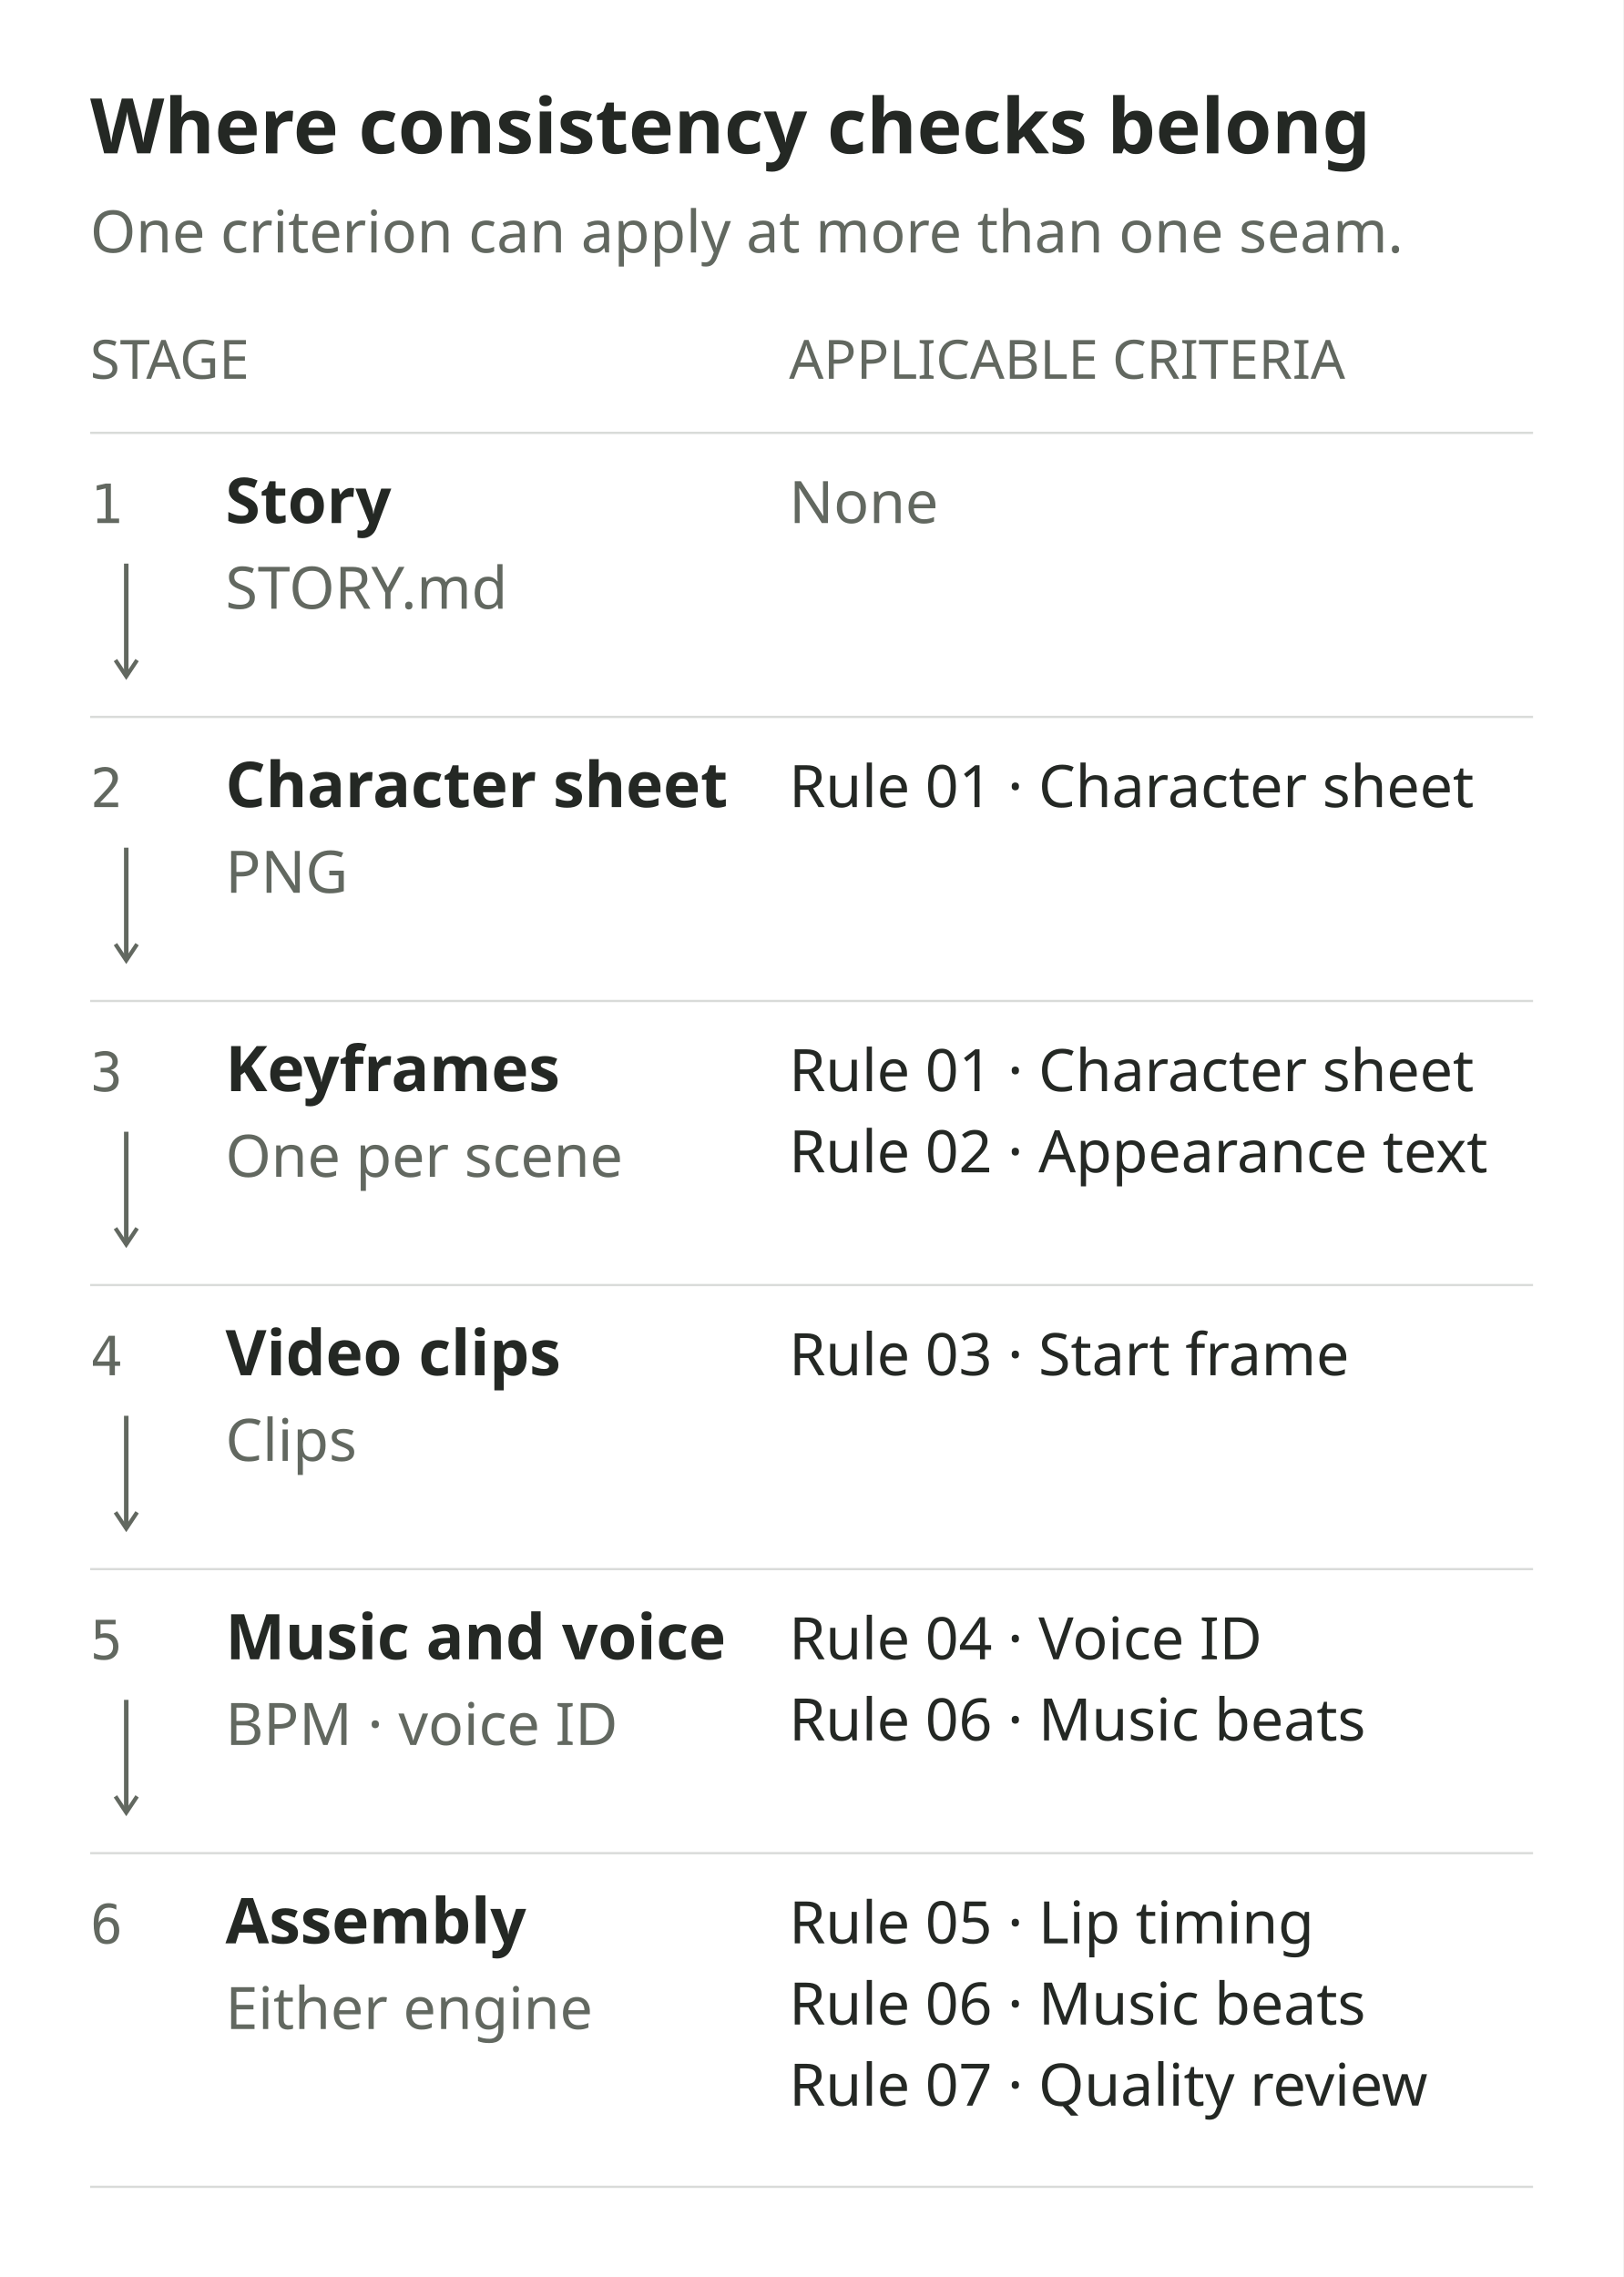
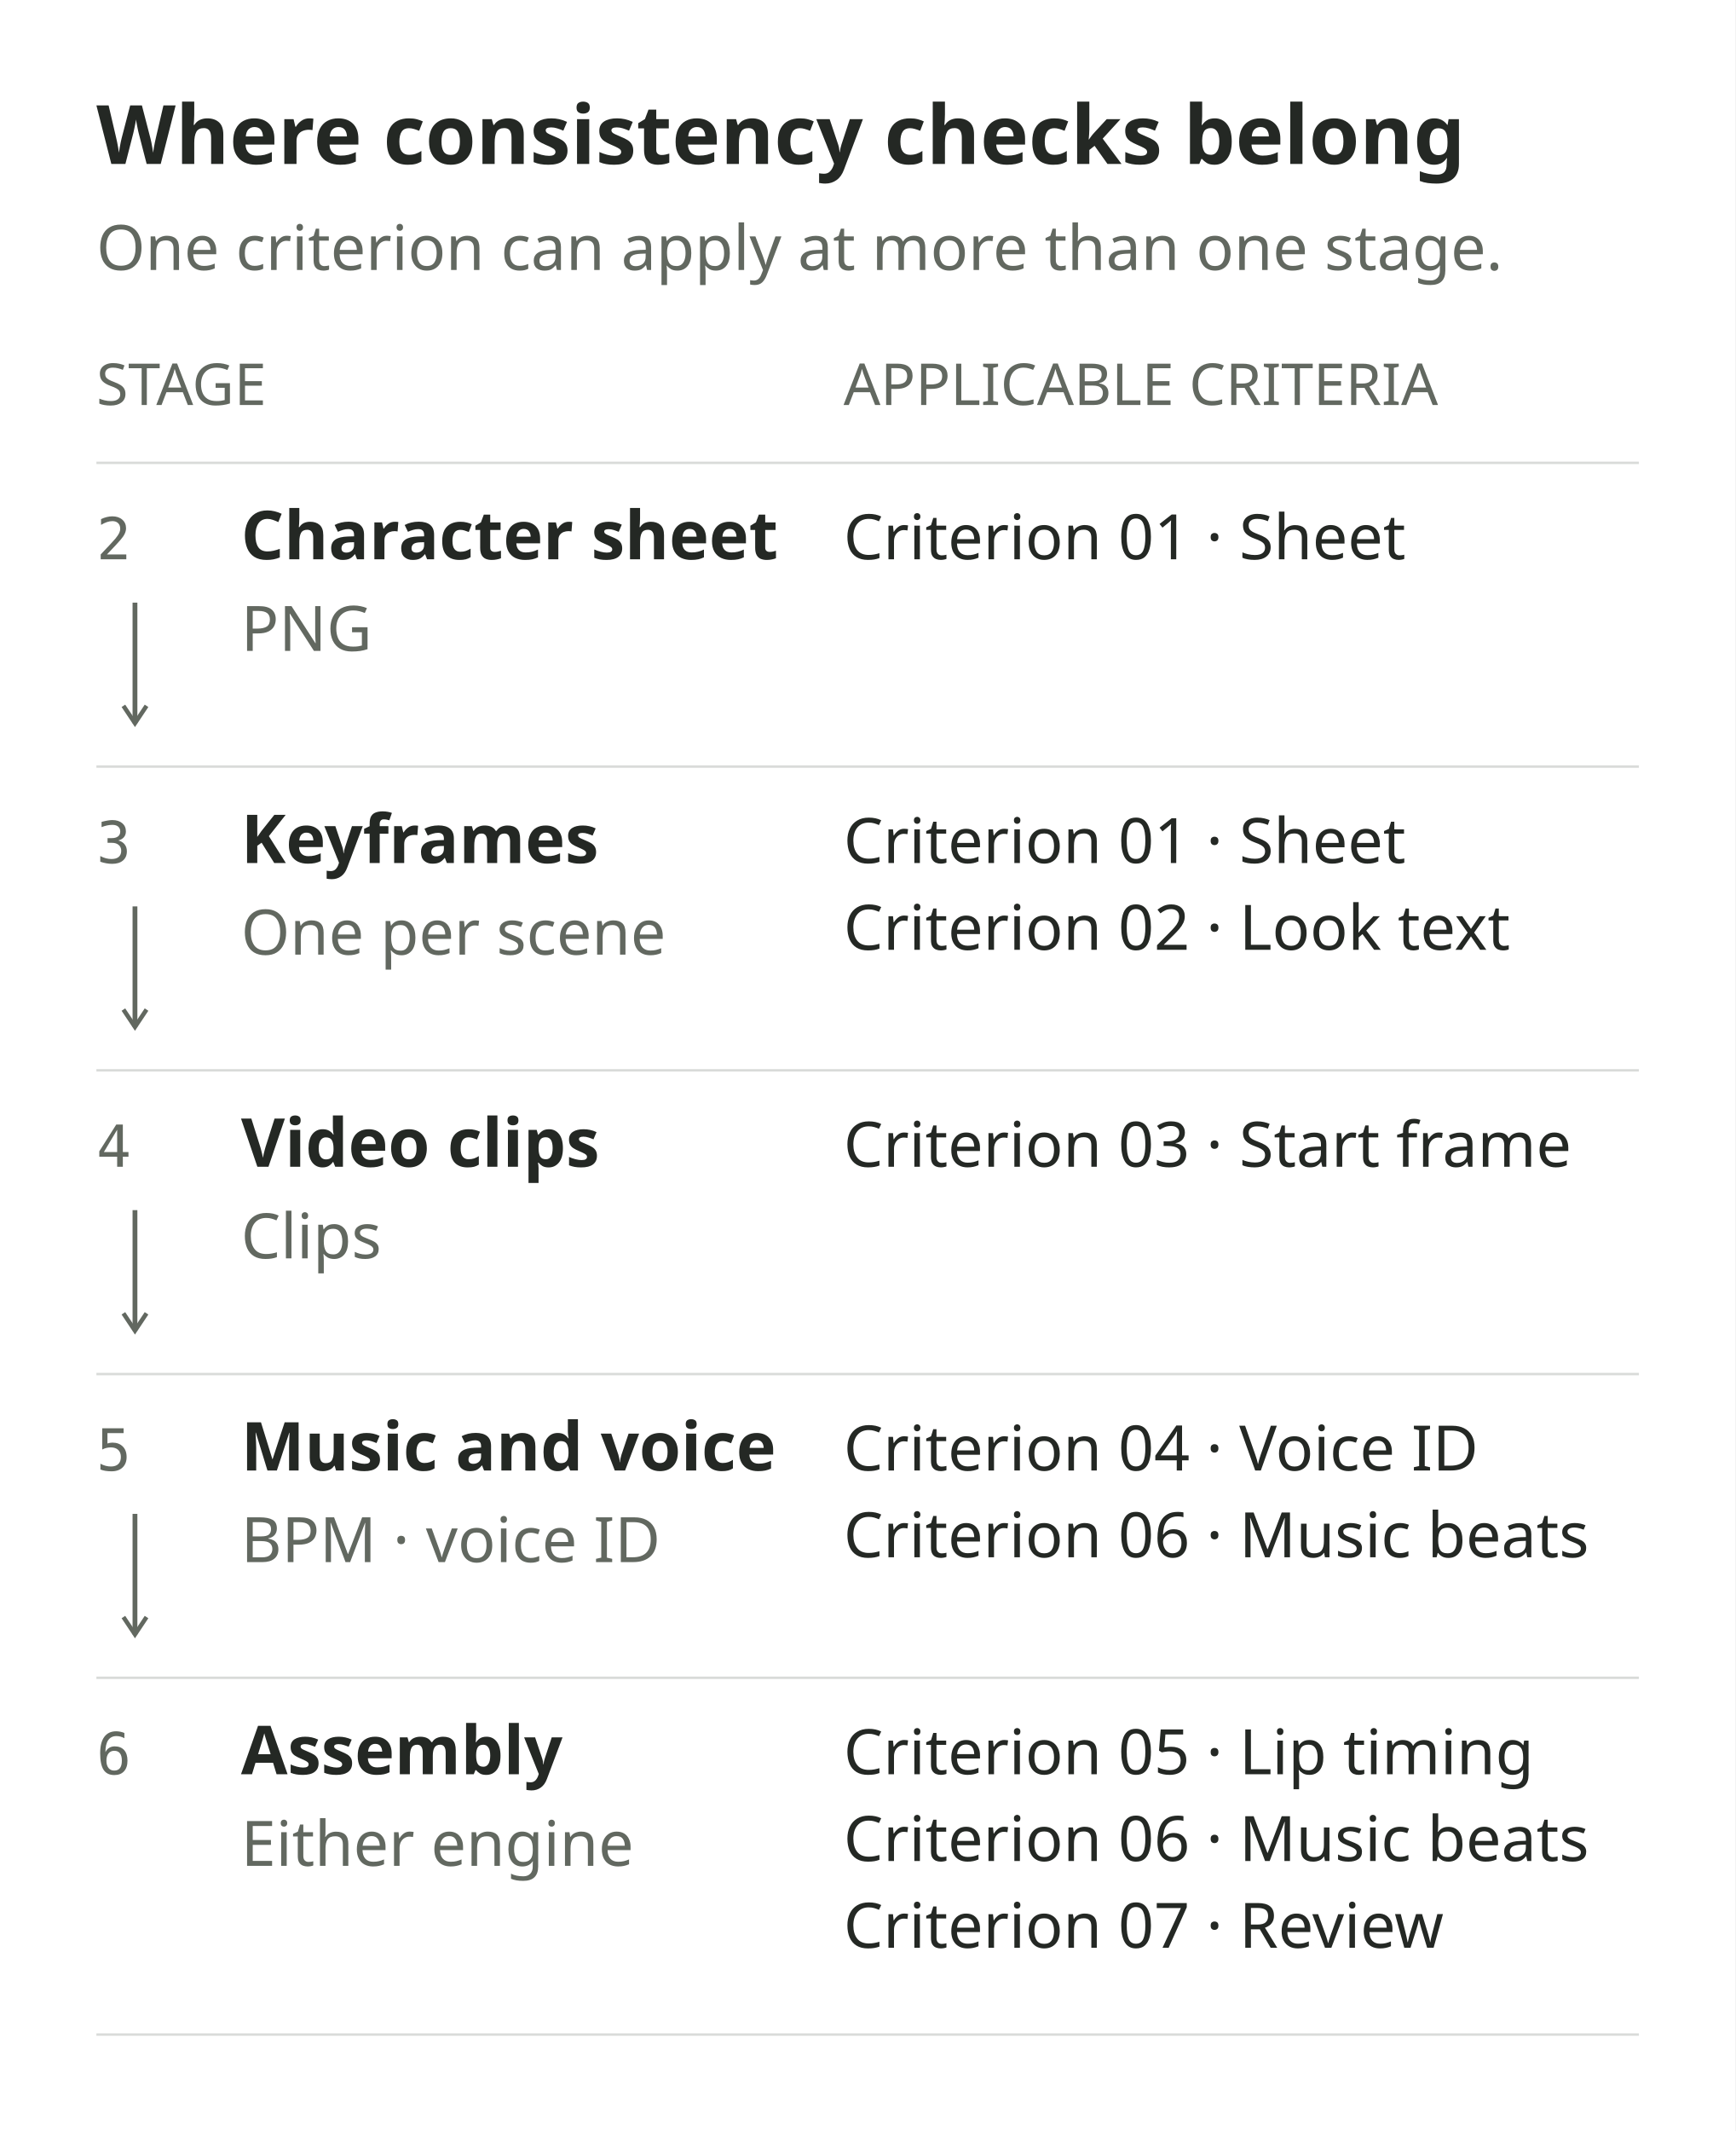
- <svg xmlns="http://www.w3.org/2000/svg" width="720" height="1010" viewBox="0 0 720 1010" role="img" aria-labelledby="seams-title seams-desc">
+ <svg xmlns="http://www.w3.org/2000/svg" width="720" height="884" viewBox="0 0 720 884" role="img" aria-labelledby="seams-title seams-desc">
  <defs>
    <style>
      text { font-family: 'Noto Sans KR', 'Apple SD Gothic Neo', sans-serif; font-size: 26px; fill: #242824; }
      .title { font-size: 34px; font-weight: 700; }
      .heading { font-size: 28px; font-weight: 700; }
      .mono { font-family: 'IBM Plex Mono', 'SFMono-Regular', monospace; font-size: 24px; }
      .muted { fill: #626860; }
      .label { font-size: 24px; fill: #626860; }
      .accent { fill: #B8441A; }
      .rule { stroke: #626860; stroke-opacity: .24; }
      .flow { fill: none; stroke: #626860; stroke-width: 2; marker-end: url(#arrow); }
    </style>
    <marker id="arrow" viewBox="0 0 10 10" refX="8" refY="5" markerWidth="6" markerHeight="6" orient="auto-start-reverse">
      <path d="M2 1L8 5L2 9" fill="none" stroke="#626860" stroke-width="1.5" />
    </marker>
  </defs>
-   <rect width="720" height="1010" fill="#FFFFFF" />
+   <rect width="720" height="884" fill="#FFFFFF" />
  <text x="40" y="68" class="title">Where consistency checks belong</text>
-   <text x="40" y="112" class="muted">One criterion can apply at more than one seam.</text>
+   <text x="40" y="112" class="muted">One criterion can apply at more than one stage.</text>
  <text x="40" y="168" class="label">STAGE</text>
  <text x="350" y="168" class="label">APPLICABLE CRITERIA</text>
  <path d="M40 192H680" class="rule" />
-   <text x="40" y="232" class="mono muted">1</text>
-   <text x="100" y="232" class="heading">Story</text>
-   <text x="100" y="270" class="muted">STORY.md</text>
-   <text x="350" y="232" class="muted">None</text>
-   <path d="M56 250v50" class="flow" />
-   <path d="M40 318H680" class="rule" />
-   <text x="40" y="358" class="mono muted">2</text>
-   <text x="100" y="358" class="heading">Character sheet</text>
-   <text x="100" y="396" class="muted">PNG</text>
-   <text x="350" y="358">Rule 01 · Character sheet</text>
-   <path d="M56 376v50" class="flow" />
-   <path d="M40 444H680" class="rule" />
-   <text x="40" y="484" class="mono muted">3</text>
-   <text x="100" y="484" class="heading">Keyframes</text>
-   <text x="100" y="522" class="muted">One per scene</text>
-   <text x="350" y="484">Rule 01 · Character sheet</text>
-   <text x="350" y="520">Rule 02 · Appearance text</text>
-   <path d="M56 502v50" class="flow" />
-   <path d="M40 570H680" class="rule" />
-   <text x="40" y="610" class="mono muted">4</text>
-   <text x="100" y="610" class="heading">Video clips</text>
-   <text x="100" y="648" class="muted">Clips</text>
-   <text x="350" y="610">Rule 03 · Start frame</text>
-   <path d="M56 628v50" class="flow" />
-   <path d="M40 696H680" class="rule" />
-   <text x="40" y="736" class="mono muted">5</text>
-   <text x="100" y="736" class="heading">Music and voice</text>
-   <text x="100" y="774" class="muted">BPM · voice ID</text>
-   <text x="350" y="736">Rule 04 · Voice ID</text>
-   <text x="350" y="772">Rule 06 · Music beats</text>
-   <path d="M56 754v50" class="flow" />
-   <path d="M40 822H680" class="rule" />
-   <text x="40" y="862" class="mono muted">6</text>
-   <text x="100" y="862" class="heading">Assembly</text>
-   <text x="100" y="900" class="muted">Either engine</text>
-   <text x="350" y="862">Rule 05 · Lip timing</text>
-   <text x="350" y="898">Rule 06 · Music beats</text>
-   <text x="350" y="934">Rule 07 · Quality review</text>
-   <path d="M40 970H680" class="rule" />
+   <g transform="translate(0 -126)">
+     <text x="40" y="358" class="mono muted">2</text>
+     <text x="100" y="358" class="heading">Character sheet</text>
+     <text x="100" y="396" class="muted">PNG</text>
+     <text x="350" y="358">Criterion 01 · Sheet</text>
+     <path d="M56 376v50" class="flow" />
+     <path d="M40 444H680" class="rule" />
+     <text x="40" y="484" class="mono muted">3</text>
+     <text x="100" y="484" class="heading">Keyframes</text>
+     <text x="100" y="522" class="muted">One per scene</text>
+     <text x="350" y="484">Criterion 01 · Sheet</text>
+     <text x="350" y="520">Criterion 02 · Look text</text>
+     <path d="M56 502v50" class="flow" />
+     <path d="M40 570H680" class="rule" />
+     <text x="40" y="610" class="mono muted">4</text>
+     <text x="100" y="610" class="heading">Video clips</text>
+     <text x="100" y="648" class="muted">Clips</text>
+     <text x="350" y="610">Criterion 03 · Start frame</text>
+     <path d="M56 628v50" class="flow" />
+     <path d="M40 696H680" class="rule" />
+     <text x="40" y="736" class="mono muted">5</text>
+     <text x="100" y="736" class="heading">Music and voice</text>
+     <text x="100" y="774" class="muted">BPM · voice ID</text>
+     <text x="350" y="736">Criterion 04 · Voice ID</text>
+     <text x="350" y="772">Criterion 06 · Music beats</text>
+     <path d="M56 754v50" class="flow" />
+     <path d="M40 822H680" class="rule" />
+     <text x="40" y="862" class="mono muted">6</text>
+     <text x="100" y="862" class="heading">Assembly</text>
+     <text x="100" y="900" class="muted">Either engine</text>
+     <text x="350" y="862">Criterion 05 · Lip timing</text>
+     <text x="350" y="898">Criterion 06 · Music beats</text>
+     <text x="350" y="934">Criterion 07 · Review</text>
+     <path d="M40 970H680" class="rule" />
+   </g>
</svg>
